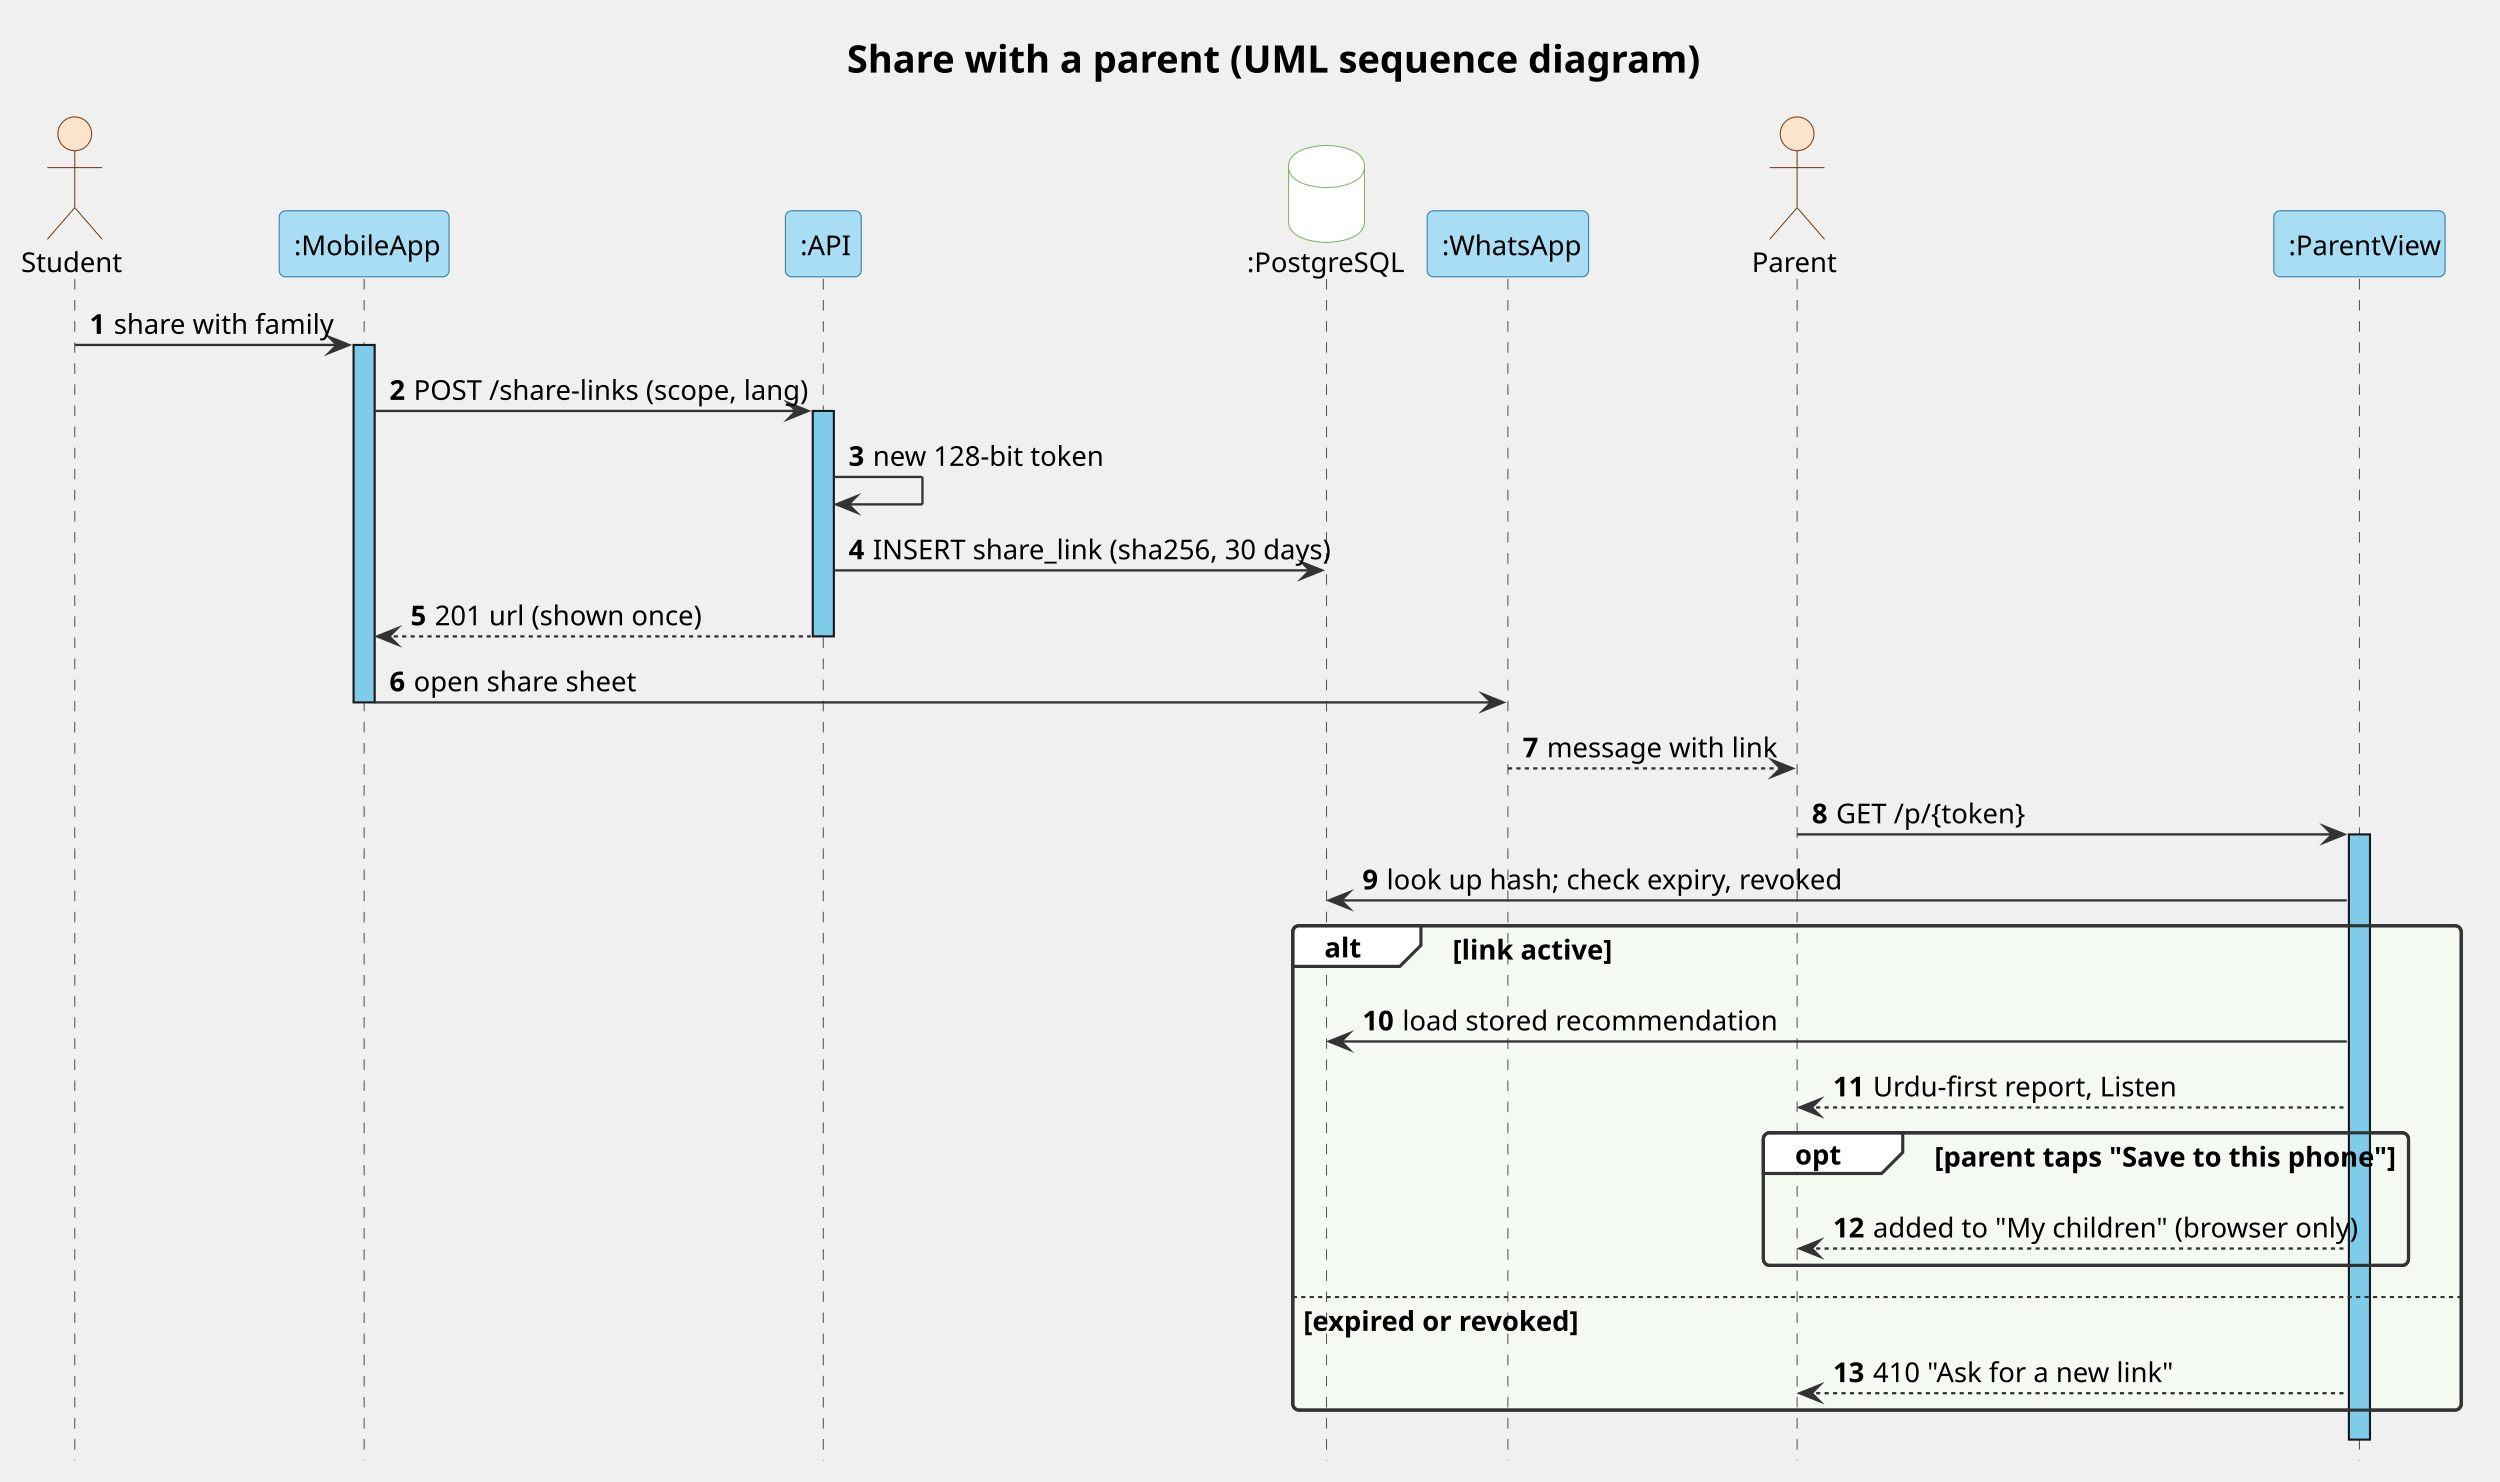
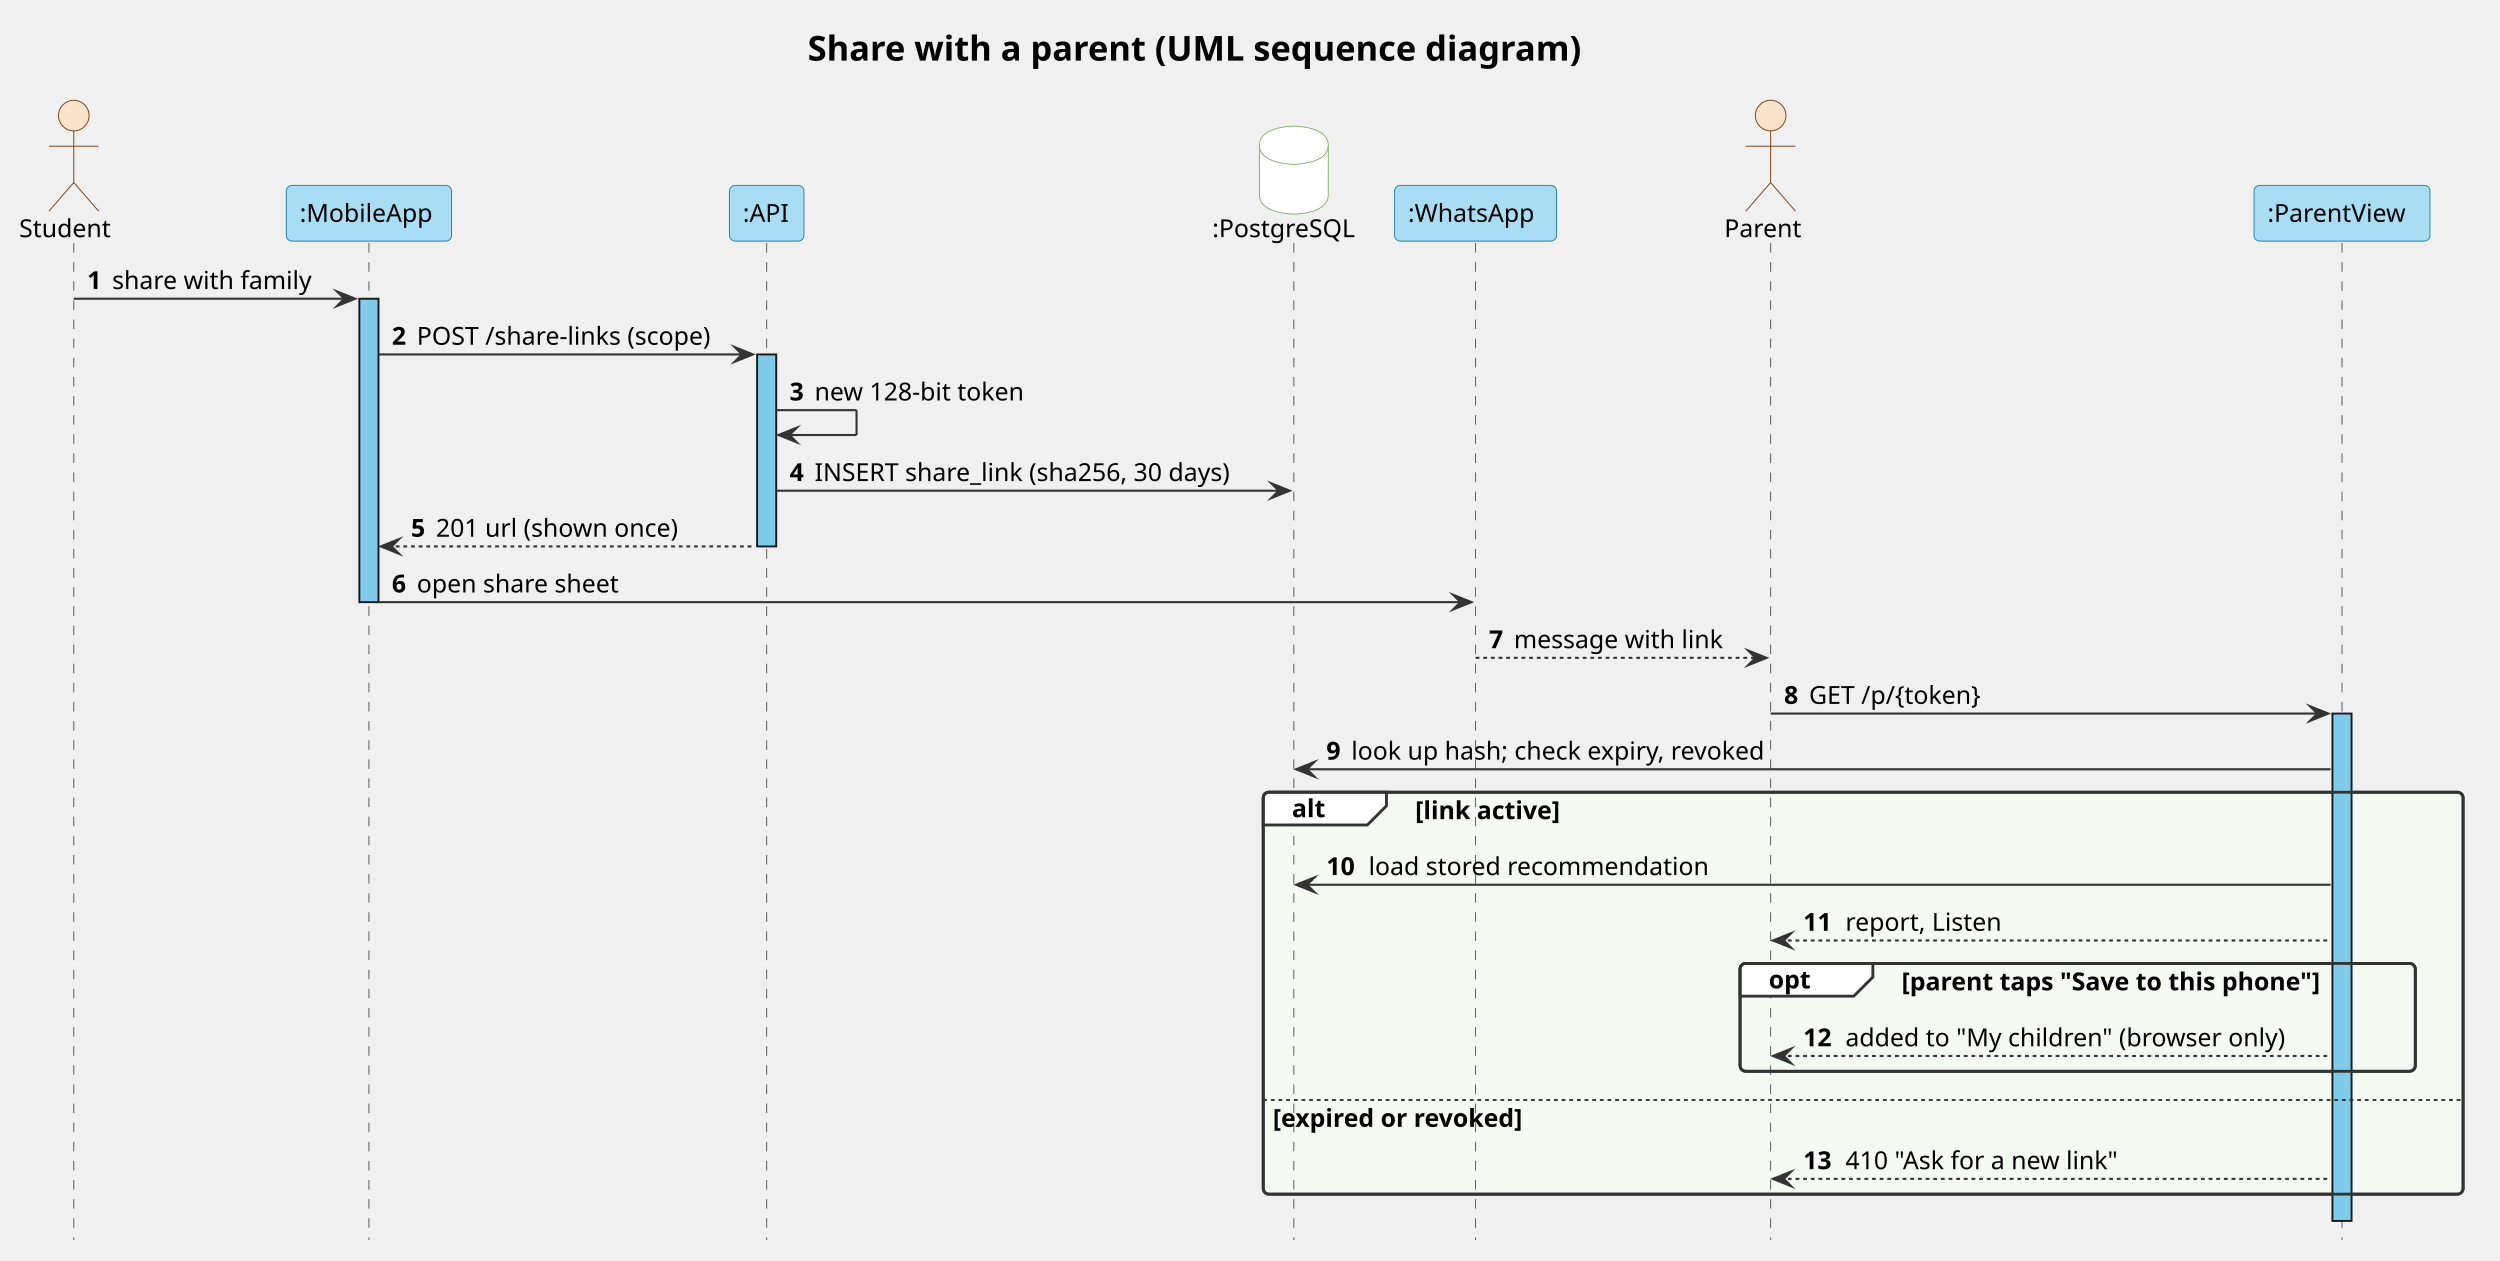
- <svg xmlns="http://www.w3.org/2000/svg" version="1.1" data-diagram-type="SEQUENCE" style="width:1358px;height:805px;background:#FFFFFF;" width="1358.958px" height="805.521px" viewBox="0 0 1358 805" zoomAndPan="magnify" preserveAspectRatio="none" contentStyleType="text/css">
+ <svg xmlns="http://www.w3.org/2000/svg" version="1.1" data-diagram-type="SEQUENCE" style="width:1498px;height:755px;background:#FFFFFF;" width="1498.75px" height="755.104px" viewBox="0 0 1498 755" zoomAndPan="magnify" preserveAspectRatio="none" contentStyleType="text/css">
  <defs />
  <g font-family="sans-serif" lengthAdjust="spacing">
    <g class="title" data-source-line="2">
-       <text x="460.046" y="39.444" fill="#000" font-size="20.625" textLength="437.486" font-weight="700" font-family="'Segoe UI'">Share with a parent (UML sequence diagram)</text>
+       <text x="483.948" y="36.332" fill="#000" font-size="20.625" textLength="528.626" font-weight="700" font-family="'Segoe UI'">Share with a parent (UML sequence diagram)</text>
    </g>
-     <rect x="702.232" y="502.851" width="634.722" height="263.105" fill="#F4FAF2" style="stroke:#F4FAF2;stroke-width:1.146;" rx="3.438" ry="3.438" />
-     <rect x="702.232" y="502.851" width="634.722" height="263.105" fill="none" style="stroke:#333;stroke-width:1.719;" rx="3.438" ry="3.438" />
-     <rect x="957.864" y="615.33" width="350.444" height="72.042" fill="#F4FAF2" style="stroke:#F4FAF2;stroke-width:1.146;" rx="3.438" ry="3.438" />
-     <rect x="957.864" y="615.33" width="350.444" height="72.042" fill="none" style="stroke:#333;stroke-width:1.719;" rx="3.438" ry="3.438" />
+     <rect x="756.938" y="474.697" width="718.958" height="240.849" fill="#F4FAF2" style="stroke:#F4FAF2;stroke-width:1.146;" rx="3.438" ry="3.438" />
+     <rect x="756.938" y="474.697" width="718.958" height="240.849" fill="none" style="stroke:#333;stroke-width:1.719;" rx="3.438" ry="3.438" />
+     <rect x="1042.642" y="577.285" width="404.609" height="64.623" fill="#F4FAF2" style="stroke:#F4FAF2;stroke-width:1.146;" rx="3.438" ry="3.438" />
+     <rect x="1042.642" y="577.285" width="404.609" height="64.623" fill="none" style="stroke:#333;stroke-width:1.719;" rx="3.438" ry="3.438" />
    <g class="participant-lifeline" data-qualified-name="Student" data-entity-uid="part1" id="part1-lifeline" data-source-line="5">
      <g>
-         <rect x="36.6" y="151.516" width="9.167" height="641.94" fill="#000" fill-opacity="0" />
-         <line x1="40.611" y1="151.516" x2="40.611" y2="793.456" style="stroke:#555;stroke-width:0.573;stroke-dasharray:5.729,5.729;" />
+         <rect x="40.204" y="145.619" width="9.167" height="597.427" fill="#000" fill-opacity="0" />
+         <line x1="44.215" y1="145.619" x2="44.215" y2="743.046" style="stroke:#555;stroke-width:0.573;stroke-dasharray:5.729,5.729;" />
      </g>
    </g>
    <g class="participant-lifeline" data-qualified-name="App" data-entity-uid="part2" id="part2-lifeline" data-source-line="6">
      <g>
-         <rect x="193.783" y="151.516" width="9.167" height="641.94" fill="#000" fill-opacity="0" />
-         <line x1="197.794" y1="151.516" x2="197.794" y2="793.456" style="stroke:#555;stroke-width:0.573;stroke-dasharray:5.729,5.729;" />
+         <rect x="217.047" y="145.619" width="9.167" height="597.427" fill="#000" fill-opacity="0" />
+         <line x1="221.057" y1="145.619" x2="221.057" y2="743.046" style="stroke:#555;stroke-width:0.573;stroke-dasharray:5.729,5.729;" />
      </g>
    </g>
    <g>
-       <rect x="192.064" y="187.371" width="11.458" height="194.167" fill="#7FCBEA" style="stroke:#181818;stroke-width:1.146;" />
+       <rect x="215.328" y="179.001" width="11.458" height="181.803" fill="#7FCBEA" style="stroke:#181818;stroke-width:1.146;" />
    </g>
    <g class="participant-lifeline" data-qualified-name="Api" data-entity-uid="part3" id="part3-lifeline" data-source-line="7">
      <g>
-         <rect x="443.207" y="151.516" width="9.167" height="641.94" fill="#000" fill-opacity="0" />
-         <line x1="447.217" y1="151.516" x2="447.217" y2="793.456" style="stroke:#555;stroke-width:0.573;stroke-dasharray:5.729,5.729;" />
+         <rect x="455.379" y="145.619" width="9.167" height="597.427" fill="#000" fill-opacity="0" />
+         <line x1="459.389" y1="145.619" x2="459.389" y2="743.046" style="stroke:#555;stroke-width:0.573;stroke-dasharray:5.729,5.729;" />
      </g>
    </g>
    <g>
-       <rect x="441.488" y="223.225" width="11.458" height="122.459" fill="#7FCBEA" style="stroke:#181818;stroke-width:1.146;" />
+       <rect x="453.66" y="212.382" width="11.458" height="115.04" fill="#7FCBEA" style="stroke:#181818;stroke-width:1.146;" />
    </g>
    <g class="participant-lifeline" data-qualified-name="Db" data-entity-uid="part4" id="part4-lifeline" data-source-line="8">
      <g>
-         <rect x="716.555" y="151.516" width="9.167" height="641.94" fill="#000" fill-opacity="0" />
-         <line x1="720.565" y1="151.516" x2="720.565" y2="793.456" style="stroke:#555;stroke-width:0.573;stroke-dasharray:5.729,5.729;" />
+         <rect x="771.261" y="145.619" width="9.167" height="597.427" fill="#000" fill-opacity="0" />
+         <line x1="775.272" y1="145.619" x2="775.272" y2="743.046" style="stroke:#555;stroke-width:0.573;stroke-dasharray:5.729,5.729;" />
      </g>
    </g>
    <g class="participant-lifeline" data-qualified-name="Wa" data-entity-uid="part5" id="part5-lifeline" data-source-line="9">
      <g>
-         <rect x="815.074" y="151.516" width="9.167" height="641.94" fill="#000" fill-opacity="0" />
-         <line x1="819.085" y1="151.516" x2="819.085" y2="793.456" style="stroke:#555;stroke-width:0.573;stroke-dasharray:5.729,5.729;" />
+         <rect x="880.156" y="145.619" width="9.167" height="597.427" fill="#000" fill-opacity="0" />
+         <line x1="884.167" y1="145.619" x2="884.167" y2="743.046" style="stroke:#555;stroke-width:0.573;stroke-dasharray:5.729,5.729;" />
      </g>
    </g>
    <g class="participant-lifeline" data-qualified-name="Parent" data-entity-uid="part6" id="part6-lifeline" data-source-line="10">
      <g>
-         <rect x="972.186" y="151.516" width="9.167" height="641.94" fill="#000" fill-opacity="0" />
-         <line x1="976.197" y1="151.516" x2="976.197" y2="793.456" style="stroke:#555;stroke-width:0.573;stroke-dasharray:5.729,5.729;" />
+         <rect x="1056.965" y="145.619" width="9.167" height="597.427" fill="#000" fill-opacity="0" />
+         <line x1="1060.975" y1="145.619" x2="1060.975" y2="743.046" style="stroke:#555;stroke-width:0.573;stroke-dasharray:5.729,5.729;" />
      </g>
    </g>
    <g class="participant-lifeline" data-qualified-name="View" data-entity-uid="part7" id="part7-lifeline" data-source-line="11">
      <g>
-         <rect x="1277.637" y="151.516" width="9.167" height="641.94" fill="#000" fill-opacity="0" />
-         <line x1="1281.647" y1="151.516" x2="1281.647" y2="793.456" style="stroke:#555;stroke-width:0.573;stroke-dasharray:5.729,5.729;" />
+         <rect x="1399.313" y="145.619" width="9.167" height="597.427" fill="#000" fill-opacity="0" />
+         <line x1="1403.323" y1="145.619" x2="1403.323" y2="743.046" style="stroke:#555;stroke-width:0.573;stroke-dasharray:5.729,5.729;" />
      </g>
    </g>
    <g>
-       <rect x="1275.918" y="453.246" width="11.458" height="328.751" fill="#7FCBEA" style="stroke:#181818;stroke-width:1.146;" />
+       <rect x="1397.594" y="427.566" width="11.458" height="304.022" fill="#7FCBEA" style="stroke:#181818;stroke-width:1.146;" />
    </g>
    <g class="participant participant-head" data-qualified-name="Student" data-entity-uid="part1" id="part1-head" data-source-line="5">
-       <text x="11.458" y="147.778" fill="#000" font-size="14.896" textLength="51.43" font-family="'Segoe UI'">Student</text>
-       <ellipse cx="40.611" cy="72.693" rx="9.167" ry="9.167" fill="#FBE3CC" style="stroke:#7A3F12;stroke-width:0.573;" />
-       <path d="M40.611,81.86 L40.611,112.797 M25.715,91.027 L55.507,91.027 M40.611,112.797 L25.715,129.985 M40.611,112.797 L55.507,129.985" style="stroke:#7A3F12;stroke-width:0.573;" fill="none" />
+       <text x="11.458" y="142.106" fill="#000" font-size="14.896" textLength="58.638" font-family="'Segoe UI'">Student</text>
+       <ellipse cx="44.215" cy="69.269" rx="9.167" ry="9.167" fill="#FBE3CC" style="stroke:#7A3F12;stroke-width:0.573;" />
+       <path d="M44.215,78.436 L44.215,109.373 M29.319,87.603 L59.111,87.603 M44.215,109.373 L29.319,126.561 M44.215,109.373 L59.111,126.561" style="stroke:#7A3F12;stroke-width:0.573;" fill="none" />
    </g>
    <g class="participant participant-head" data-qualified-name="App" data-entity-uid="part2" id="part2-head" data-source-line="6">
-       <rect x="151.664" y="114.516" width="92.259" height="35.854" fill="#A9DDF3" style="stroke:#2C7FA3;stroke-width:0.573;" rx="3.438" ry="3.438" />
-       <text x="159.685" y="138.611" fill="#000" font-size="14.896" textLength="76.217" font-family="'Segoe UI'">:MobileApp</text>
+       <rect x="171.546" y="111.092" width="99.023" height="33.381" fill="#A9DDF3" style="stroke:#2C7FA3;stroke-width:0.573;" rx="3.438" ry="3.438" />
+       <text x="179.567" y="132.94" fill="#000" font-size="14.896" textLength="82.982" font-family="'Segoe UI'">:MobileApp</text>
    </g>
    <g class="participant participant-head" data-qualified-name="Api" data-entity-uid="part3" id="part3-head" data-source-line="7">
-       <rect x="426.624" y="114.516" width="41.186" height="35.854" fill="#A9DDF3" style="stroke:#2C7FA3;stroke-width:0.573;" rx="3.438" ry="3.438" />
-       <text x="434.645" y="138.611" fill="#000" font-size="14.896" textLength="25.144" font-family="'Segoe UI'">:API</text>
+       <rect x="437.076" y="111.092" width="44.626" height="33.381" fill="#A9DDF3" style="stroke:#2C7FA3;stroke-width:0.573;" rx="3.438" ry="3.438" />
+       <text x="445.097" y="132.94" fill="#000" font-size="14.896" textLength="28.584" font-family="'Segoe UI'">:API</text>
    </g>
    <g class="participant participant-head" data-qualified-name="Db" data-entity-uid="part4" id="part4-head" data-source-line="8">
-       <text x="677.346" y="147.778" fill="#000" font-size="14.896" textLength="79.563" font-family="'Segoe UI'">:PostgreSQL</text>
-       <path d="M699.94,90.454 C699.94,78.995 720.565,78.995 720.565,78.995 C720.565,78.995 741.19,78.995 741.19,90.454 L741.19,120.245 C741.19,131.704 720.565,131.704 720.565,131.704 C720.565,131.704 699.94,131.704 699.94,120.245 L699.94,90.454" style="stroke:#82B366;stroke-width:0.573;" fill="#FFF" />
-       <path d="M699.94,90.454 C699.94,101.912 720.565,101.912 720.565,101.912 C720.565,101.912 741.19,101.912 741.19,90.454" style="stroke:#82B366;stroke-width:0.573;" fill="none" />
+       <text x="726.365" y="142.106" fill="#000" font-size="14.896" textLength="90.939" font-family="'Segoe UI'">:PostgreSQL</text>
+       <path d="M754.647,87.03 C754.647,75.571 775.272,75.571 775.272,75.571 C775.272,75.571 795.897,75.571 795.897,87.03 L795.897,116.821 C795.897,128.28 775.272,128.28 775.272,128.28 C775.272,128.28 754.647,128.28 754.647,116.821 L754.647,87.03" style="stroke:#82B366;stroke-width:0.573;" fill="#FFF" />
+       <path d="M754.647,87.03 C754.647,98.488 775.272,98.488 775.272,98.488 C775.272,98.488 795.897,98.488 795.897,87.03" style="stroke:#82B366;stroke-width:0.573;" fill="none" />
    </g>
    <g class="participant participant-head" data-qualified-name="Wa" data-entity-uid="part5" id="part5-head" data-source-line="9">
-       <rect x="775.242" y="114.516" width="87.684" height="35.854" fill="#A9DDF3" style="stroke:#2C7FA3;stroke-width:0.573;" rx="3.438" ry="3.438" />
-       <text x="783.263" y="138.611" fill="#000" font-size="14.896" textLength="71.643" font-family="'Segoe UI'">:WhatsApp</text>
+       <rect x="835.637" y="111.092" width="97.06" height="33.381" fill="#A9DDF3" style="stroke:#2C7FA3;stroke-width:0.573;" rx="3.438" ry="3.438" />
+       <text x="843.658" y="132.94" fill="#000" font-size="14.896" textLength="81.018" font-family="'Segoe UI'">:WhatsApp</text>
    </g>
    <g class="participant participant-head" data-qualified-name="Parent" data-entity-uid="part6" id="part6-head" data-source-line="10">
-       <text x="951.576" y="147.778" fill="#000" font-size="14.896" textLength="42.367" font-family="'Segoe UI'">Parent</text>
-       <ellipse cx="976.197" cy="72.693" rx="9.167" ry="9.167" fill="#FBE3CC" style="stroke:#7A3F12;stroke-width:0.573;" />
-       <path d="M976.197,81.86 L976.197,112.797 M961.301,91.027 L991.093,91.027 M976.197,112.797 L961.301,129.985 M976.197,112.797 L991.093,129.985" style="stroke:#7A3F12;stroke-width:0.573;" fill="none" />
+       <text x="1033.197" y="142.106" fill="#000" font-size="14.896" textLength="48.681" font-family="'Segoe UI'">Parent</text>
+       <ellipse cx="1060.975" cy="69.269" rx="9.167" ry="9.167" fill="#FBE3CC" style="stroke:#7A3F12;stroke-width:0.573;" />
+       <path d="M1060.975,78.436 L1060.975,109.373 M1046.079,87.603 L1075.871,87.603 M1060.975,109.373 L1046.079,126.561 M1060.975,109.373 L1075.871,126.561" style="stroke:#7A3F12;stroke-width:0.573;" fill="none" />
    </g>
    <g class="participant participant-head" data-qualified-name="View" data-entity-uid="part7" id="part7-head" data-source-line="11">
-       <rect x="1235.121" y="114.516" width="93.052" height="35.854" fill="#A9DDF3" style="stroke:#2C7FA3;stroke-width:0.573;" rx="3.438" ry="3.438" />
-       <text x="1243.142" y="138.611" fill="#000" font-size="14.896" textLength="77.01" font-family="'Segoe UI'">:ParentView</text>
+       <rect x="1350.615" y="111.092" width="105.417" height="33.381" fill="#A9DDF3" style="stroke:#2C7FA3;stroke-width:0.573;" rx="3.438" ry="3.438" />
+       <text x="1358.636" y="132.94" fill="#000" font-size="14.896" textLength="89.375" font-family="'Segoe UI'">:ParentView</text>
    </g>
    <g class="message" data-entity-1="part1" data-entity-2="part2" id="msg1" data-source-line="12">
-       <polygon points="178.314,182.787,189.773,187.371,178.314,191.954,182.898,187.371" fill="#333" style="stroke:#333;stroke-width:1.146;stroke-linejoin:miter;stroke-miterlimit:10;" />
-       <line x1="40.611" y1="187.371" x2="185.189" y2="187.371" style="stroke:#333;stroke-width:1.26;" />
-       <text x="48.632" y="181.34" fill="#000" font-size="14.896" font-weight="700" font-family="'Segoe UI'">1</text>
-       <text x="61.783" y="181.34" fill="#000" font-size="14.896" textLength="110.802" font-family="'Segoe UI'">share with family</text>
+       <polygon points="201.578,174.417,213.037,179.001,201.578,183.584,206.162,179.001" fill="#333" style="stroke:#333;stroke-width:1.146;stroke-linejoin:miter;stroke-miterlimit:10;" />
+       <line x1="44.215" y1="179.001" x2="208.453" y2="179.001" style="stroke:#333;stroke-width:1.26;" />
+       <text x="52.236" y="173.196" fill="#000" font-size="14.896" font-weight="700" font-family="'Segoe UI'">1</text>
+       <text x="67.183" y="173.196" fill="#000" font-size="14.896" textLength="128.666" font-family="'Segoe UI'">share with family</text>
    </g>
    <g class="message" data-entity-1="part2" data-entity-2="part3" id="msg2" data-source-line="14">
-       <polygon points="427.738,218.642,439.196,223.225,427.738,227.808,432.321,223.225" fill="#333" style="stroke:#333;stroke-width:1.146;stroke-linejoin:miter;stroke-miterlimit:10;" />
-       <line x1="203.523" y1="223.225" x2="434.613" y2="223.225" style="stroke:#333;stroke-width:1.26;" />
-       <text x="211.544" y="217.195" fill="#000" font-size="14.896" font-weight="700" font-family="'Segoe UI'">2</text>
-       <text x="224.695" y="217.195" fill="#000" font-size="14.896" textLength="203.043" font-family="'Segoe UI'">POST /share-links (scope, lang)</text>
+       <polygon points="439.91,207.799,451.368,212.382,439.91,216.965,444.493,212.382" fill="#333" style="stroke:#333;stroke-width:1.146;stroke-linejoin:miter;stroke-miterlimit:10;" />
+       <line x1="226.787" y1="212.382" x2="446.785" y2="212.382" style="stroke:#333;stroke-width:1.26;" />
+       <text x="234.807" y="206.577" fill="#000" font-size="14.896" font-weight="700" font-family="'Segoe UI'">2</text>
+       <text x="249.755" y="206.577" fill="#000" font-size="14.896" textLength="190.155" font-family="'Segoe UI'">POST /share-links (scope)</text>
    </g>
    <g class="message" data-entity-1="part3" data-entity-2="part3" id="msg3" data-source-line="16">
-       <line x1="452.946" y1="259.079" x2="501.071" y2="259.079" style="stroke:#333;stroke-width:1.26;" />
-       <line x1="501.071" y1="259.079" x2="501.071" y2="273.975" style="stroke:#333;stroke-width:1.26;" />
-       <line x1="454.092" y1="273.975" x2="501.071" y2="273.975" style="stroke:#333;stroke-width:1.26;" />
-       <polygon points="465.55,269.392,454.092,273.975,465.55,278.558,460.967,273.975" fill="#333" style="stroke:#333;stroke-width:1.146;stroke-linejoin:miter;stroke-miterlimit:10;" />
-       <text x="460.967" y="253.049" fill="#000" font-size="14.896" font-weight="700" font-family="'Segoe UI'">3</text>
-       <text x="474.118" y="253.049" fill="#000" font-size="14.896" textLength="120.003" font-family="'Segoe UI'">new 128-bit token</text>
+       <line x1="465.118" y1="245.763" x2="513.243" y2="245.763" style="stroke:#333;stroke-width:1.26;" />
+       <line x1="513.243" y1="245.763" x2="513.243" y2="260.659" style="stroke:#333;stroke-width:1.26;" />
+       <line x1="466.264" y1="260.659" x2="513.243" y2="260.659" style="stroke:#333;stroke-width:1.26;" />
+       <polygon points="477.722,256.076,466.264,260.659,477.722,265.243,473.139,260.659" fill="#333" style="stroke:#333;stroke-width:1.146;stroke-linejoin:miter;stroke-miterlimit:10;" />
+       <text x="473.139" y="239.959" fill="#000" font-size="14.896" font-weight="700" font-family="'Segoe UI'">3</text>
+       <text x="488.087" y="239.959" fill="#000" font-size="14.896" textLength="135.684" font-family="'Segoe UI'">new 128-bit token</text>
    </g>
    <g class="message" data-entity-1="part3" data-entity-2="part4" id="msg4" data-source-line="17">
-       <polygon points="706.815,305.246,718.273,309.829,706.815,314.413,711.398,309.829" fill="#333" style="stroke:#333;stroke-width:1.146;stroke-linejoin:miter;stroke-miterlimit:10;" />
-       <line x1="452.946" y1="309.829" x2="713.69" y2="309.829" style="stroke:#333;stroke-width:1.26;" />
-       <text x="460.967" y="303.799" fill="#000" font-size="14.896" font-weight="700" font-family="'Segoe UI'">4</text>
-       <text x="474.118" y="303.799" fill="#000" font-size="14.896" textLength="232.696" font-family="'Segoe UI'">INSERT share_link (sha256, 30 days)</text>
+       <polygon points="761.522,289.457,772.98,294.041,761.522,298.624,766.105,294.041" fill="#333" style="stroke:#333;stroke-width:1.146;stroke-linejoin:miter;stroke-miterlimit:10;" />
+       <line x1="465.118" y1="294.041" x2="768.397" y2="294.041" style="stroke:#333;stroke-width:1.26;" />
+       <text x="473.139" y="288.236" fill="#000" font-size="14.896" font-weight="700" font-family="'Segoe UI'">4</text>
+       <text x="488.087" y="288.236" fill="#000" font-size="14.896" textLength="273.435" font-family="'Segoe UI'">INSERT share_link (sha256, 30 days)</text>
    </g>
    <g class="message" data-entity-1="part3" data-entity-2="part2" id="msg5" data-source-line="18">
-       <polygon points="216.127,341.1,204.669,345.684,216.127,350.267,211.544,345.684" fill="#333" style="stroke:#333;stroke-width:1.146;stroke-linejoin:miter;stroke-miterlimit:10;" />
-       <line x1="209.252" y1="345.684" x2="440.342" y2="345.684" style="stroke:#333;stroke-width:1.26;stroke-dasharray:2.292,2.292;" />
-       <text x="223.002" y="339.653" fill="#000" font-size="14.896" font-weight="700" font-family="'Segoe UI'">5</text>
-       <text x="236.153" y="339.653" fill="#000" font-size="14.896" textLength="137.037" font-family="'Segoe UI'">201 url (shown once)</text>
+       <polygon points="239.391,322.839,227.932,327.422,239.391,332.005,234.807,327.422" fill="#333" style="stroke:#333;stroke-width:1.146;stroke-linejoin:miter;stroke-miterlimit:10;" />
+       <line x1="232.516" y1="327.422" x2="452.514" y2="327.422" style="stroke:#333;stroke-width:1.26;stroke-dasharray:2.292,2.292;" />
+       <text x="246.266" y="321.617" fill="#000" font-size="14.896" font-weight="700" font-family="'Segoe UI'">5</text>
+       <text x="261.214" y="321.617" fill="#000" font-size="14.896" textLength="157.81" font-family="'Segoe UI'">201 url (shown once)</text>
    </g>
    <g class="message" data-entity-1="part2" data-entity-2="part5" id="msg6" data-source-line="20">
-       <polygon points="805.335,376.955,816.793,381.538,805.335,386.121,809.918,381.538" fill="#333" style="stroke:#333;stroke-width:1.146;stroke-linejoin:miter;stroke-miterlimit:10;" />
-       <line x1="203.523" y1="381.538" x2="812.21" y2="381.538" style="stroke:#333;stroke-width:1.26;" />
-       <text x="211.544" y="375.508" fill="#000" font-size="14.896" font-weight="700" font-family="'Segoe UI'">6</text>
-       <text x="224.695" y="375.508" fill="#000" font-size="14.896" textLength="112.541" font-family="'Segoe UI'">open share sheet</text>
+       <polygon points="870.417,356.22,881.875,360.803,870.417,365.387,875,360.803" fill="#333" style="stroke:#333;stroke-width:1.146;stroke-linejoin:miter;stroke-miterlimit:10;" />
+       <line x1="226.787" y1="360.803" x2="877.292" y2="360.803" style="stroke:#333;stroke-width:1.26;" />
+       <text x="234.807" y="354.999" fill="#000" font-size="14.896" font-weight="700" font-family="'Segoe UI'">6</text>
+       <text x="249.755" y="354.999" fill="#000" font-size="14.896" textLength="129.633" font-family="'Segoe UI'">open share sheet</text>
    </g>
    <g class="message" data-entity-1="part5" data-entity-2="part6" id="msg7" data-source-line="22">
-       <polygon points="962.447,412.809,973.905,417.392,962.447,421.976,967.03,417.392" fill="#333" style="stroke:#333;stroke-width:1.146;stroke-linejoin:miter;stroke-miterlimit:10;" />
-       <line x1="819.085" y1="417.392" x2="969.322" y2="417.392" style="stroke:#333;stroke-width:1.26;stroke-dasharray:2.292,2.292;" />
-       <text x="827.105" y="411.362" fill="#000" font-size="14.896" font-weight="700" font-family="'Segoe UI'">7</text>
-       <text x="840.257" y="411.362" fill="#000" font-size="14.896" textLength="116.461" font-family="'Segoe UI'">message with link</text>
+       <polygon points="1047.225,389.601,1058.683,394.185,1047.225,398.768,1051.808,394.185" fill="#333" style="stroke:#333;stroke-width:1.146;stroke-linejoin:miter;stroke-miterlimit:10;" />
+       <line x1="884.167" y1="394.185" x2="1054.1" y2="394.185" style="stroke:#333;stroke-width:1.26;stroke-dasharray:2.292,2.292;" />
+       <text x="892.187" y="388.38" fill="#000" font-size="14.896" font-weight="700" font-family="'Segoe UI'">7</text>
+       <text x="907.135" y="388.38" fill="#000" font-size="14.896" textLength="134.361" font-family="'Segoe UI'">message with link</text>
    </g>
    <g class="message" data-entity-1="part6" data-entity-2="part7" id="msg8" data-source-line="23">
-       <polygon points="1262.168,448.663,1273.626,453.246,1262.168,457.83,1266.751,453.246" fill="#333" style="stroke:#333;stroke-width:1.146;stroke-linejoin:miter;stroke-miterlimit:10;" />
-       <line x1="976.197" y1="453.246" x2="1269.043" y2="453.246" style="stroke:#333;stroke-width:1.26;" />
-       <text x="984.218" y="447.216" fill="#000" font-size="14.896" font-weight="700" font-family="'Segoe UI'">8</text>
-       <text x="997.369" y="447.216" fill="#000" font-size="14.896" textLength="96.394" font-family="'Segoe UI'">GET /p/{token}</text>
+       <polygon points="1383.844,422.983,1395.302,427.566,1383.844,432.149,1388.427,427.566" fill="#333" style="stroke:#333;stroke-width:1.146;stroke-linejoin:miter;stroke-miterlimit:10;" />
+       <line x1="1060.975" y1="427.566" x2="1390.719" y2="427.566" style="stroke:#333;stroke-width:1.26;" />
+       <text x="1068.996" y="421.761" fill="#000" font-size="14.896" font-weight="700" font-family="'Segoe UI'">8</text>
+       <text x="1083.944" y="421.761" fill="#000" font-size="14.896" textLength="115.421" font-family="'Segoe UI'">GET /p/{token}</text>
    </g>
    <g class="message" data-entity-1="part7" data-entity-2="part4" id="msg9" data-source-line="25">
-       <polygon points="733.169,484.517,721.711,489.101,733.169,493.684,728.586,489.101" fill="#333" style="stroke:#333;stroke-width:1.146;stroke-linejoin:miter;stroke-miterlimit:10;" />
-       <line x1="726.294" y1="489.101" x2="1274.772" y2="489.101" style="stroke:#333;stroke-width:1.26;" />
-       <text x="740.044" y="483.071" fill="#000" font-size="14.896" font-weight="700" font-family="'Segoe UI'">9</text>
-       <text x="753.195" y="483.071" fill="#000" font-size="14.896" textLength="232.835" font-family="'Segoe UI'">look up hash; check expiry, revoked</text>
+       <polygon points="787.876,456.364,776.417,460.947,787.876,465.531,783.292,460.947" fill="#333" style="stroke:#333;stroke-width:1.146;stroke-linejoin:miter;stroke-miterlimit:10;" />
+       <line x1="781.001" y1="460.947" x2="1396.448" y2="460.947" style="stroke:#333;stroke-width:1.26;" />
+       <text x="794.751" y="455.143" fill="#000" font-size="14.896" font-weight="700" font-family="'Segoe UI'">9</text>
+       <text x="809.699" y="455.143" fill="#000" font-size="14.896" textLength="269.674" font-family="'Segoe UI'">look up hash; check expiry, revoked</text>
    </g>
-     <path d="M705.669,502.851 L771.839,502.851 L771.839,513.497 L760.381,524.955 L702.232,524.955 L702.232,506.288 A3.438,3.438 0 0 1 705.669,502.851" style="stroke:#333;stroke-width:1.719;" fill="#FFF" />
-     <rect x="702.232" y="502.851" width="634.722" height="263.105" fill="none" style="stroke:#333;stroke-width:1.719;" rx="3.438" ry="3.438" />
-     <text x="719.419" y="520.071" fill="#000" font-size="14.896" textLength="18.045" font-weight="700" font-family="'Segoe UI'">alt</text>
-     <text x="789.027" y="521.217" fill="#000" font-size="14.896" textLength="82.24" font-weight="700" font-family="'Segoe UI'">[link active]</text>
+     <path d="M760.376,474.697 L830.779,474.697 L830.779,482.87 L819.321,494.329 L756.938,494.329 L756.938,478.135 A3.438,3.438 0 0 1 760.376,474.697" style="stroke:#333;stroke-width:1.719;" fill="#FFF" />
+     <rect x="756.938" y="474.697" width="718.958" height="240.849" fill="none" style="stroke:#333;stroke-width:1.719;" rx="3.438" ry="3.438" />
+     <text x="774.126" y="489.67" fill="#000" font-size="14.896" textLength="22.278" font-weight="700" font-family="'Segoe UI'">alt</text>
+     <text x="847.966" y="490.816" fill="#000" font-size="14.896" textLength="100.445" font-weight="700" font-family="'Segoe UI'">[link active]</text>
    <g class="message" data-entity-1="part7" data-entity-2="part4" id="msg10" data-source-line="27">
-       <polygon points="733.169,561.143,721.711,565.726,733.169,570.309,728.586,565.726" fill="#333" style="stroke:#333;stroke-width:1.146;stroke-linejoin:miter;stroke-miterlimit:10;" />
-       <line x1="726.294" y1="565.726" x2="1274.772" y2="565.726" style="stroke:#333;stroke-width:1.26;" />
-       <text x="740.044" y="559.696" fill="#000" font-size="14.896" textLength="17.136" font-weight="700" font-family="'Segoe UI'">10</text>
-       <text x="761.763" y="559.696" fill="#000" font-size="14.896" textLength="191.304" font-family="'Segoe UI'">load stored recommendation</text>
+       <polygon points="787.876,525.57,776.417,530.154,787.876,534.737,783.292,530.154" fill="#333" style="stroke:#333;stroke-width:1.146;stroke-linejoin:miter;stroke-miterlimit:10;" />
+       <line x1="781.001" y1="530.154" x2="1396.448" y2="530.154" style="stroke:#333;stroke-width:1.26;" />
+       <text x="794.751" y="524.349" fill="#000" font-size="14.896" textLength="20.729" font-weight="700" font-family="'Segoe UI'">10</text>
+       <text x="820.063" y="524.349" fill="#000" font-size="14.896" textLength="216.099" font-family="'Segoe UI'">load stored recommendation</text>
    </g>
    <g class="message" data-entity-1="part7" data-entity-2="part6" id="msg11" data-source-line="28">
-       <polygon points="988.801,596.997,977.343,601.58,988.801,606.164,984.218,601.58" fill="#333" style="stroke:#333;stroke-width:1.146;stroke-linejoin:miter;stroke-miterlimit:10;" />
-       <line x1="981.926" y1="601.58" x2="1274.772" y2="601.58" style="stroke:#333;stroke-width:1.26;stroke-dasharray:2.292,2.292;" />
-       <text x="995.676" y="595.55" fill="#000" font-size="14.896" textLength="17.136" font-weight="700" font-family="'Segoe UI'">11</text>
-       <text x="1017.395" y="595.55" fill="#000" font-size="14.896" textLength="153.664" font-family="'Segoe UI'">Urdu-first report, Listen</text>
+       <polygon points="1073.579,558.952,1062.121,563.535,1073.579,568.118,1068.996,563.535" fill="#333" style="stroke:#333;stroke-width:1.146;stroke-linejoin:miter;stroke-miterlimit:10;" />
+       <line x1="1066.704" y1="563.535" x2="1396.448" y2="563.535" style="stroke:#333;stroke-width:1.26;stroke-dasharray:2.292,2.292;" />
+       <text x="1080.454" y="557.73" fill="#000" font-size="14.896" textLength="20.729" font-weight="700" font-family="'Segoe UI'">11</text>
+       <text x="1105.767" y="557.73" fill="#000" font-size="14.896" textLength="99.936" font-family="'Segoe UI'">report, Listen</text>
    </g>
-     <path d="M961.301,615.33 L1033.566,615.33 L1033.566,625.976 L1022.108,637.435 L957.864,637.435 L957.864,618.768 A3.438,3.438 0 0 1 961.301,615.33" style="stroke:#333;stroke-width:1.719;" fill="#FFF" />
-     <rect x="957.864" y="615.33" width="350.444" height="72.042" fill="none" style="stroke:#333;stroke-width:1.719;" rx="3.438" ry="3.438" />
-     <text x="975.051" y="632.55" fill="#000" font-size="14.896" textLength="24.14" font-weight="700" font-family="'Segoe UI'">opt</text>
-     <text x="1050.754" y="633.696" fill="#000" font-size="14.896" textLength="239.221" font-weight="700" font-family="'Segoe UI'">[parent taps "Save to this phone"]</text>
+     <path d="M1046.079,577.285 L1122.221,577.285 L1122.221,585.458 L1110.763,596.917 L1042.642,596.917 L1042.642,580.723 A3.438,3.438 0 0 1 1046.079,577.285" style="stroke:#333;stroke-width:1.719;" fill="#FFF" />
+     <rect x="1042.642" y="577.285" width="404.609" height="64.623" fill="none" style="stroke:#333;stroke-width:1.719;" rx="3.438" ry="3.438" />
+     <text x="1059.829" y="592.258" fill="#000" font-size="14.896" textLength="28.017" font-weight="700" font-family="'Segoe UI'">opt</text>
+     <text x="1139.409" y="593.403" fill="#000" font-size="14.896" textLength="289.509" font-weight="700" font-family="'Segoe UI'">[parent taps "Save to this phone"]</text>
    <g class="message" data-entity-1="part7" data-entity-2="part6" id="msg12" data-source-line="30">
-       <polygon points="988.801,673.622,977.343,678.206,988.801,682.789,984.218,678.206" fill="#333" style="stroke:#333;stroke-width:1.146;stroke-linejoin:miter;stroke-miterlimit:10;" />
-       <line x1="981.926" y1="678.206" x2="1274.772" y2="678.206" style="stroke:#333;stroke-width:1.26;stroke-dasharray:2.292,2.292;" />
-       <text x="995.676" y="672.176" fill="#000" font-size="14.896" textLength="17.136" font-weight="700" font-family="'Segoe UI'">12</text>
-       <text x="1017.395" y="672.176" fill="#000" font-size="14.896" textLength="250.502" font-family="'Segoe UI'">added to "My children" (browser only)</text>
+       <polygon points="1073.579,628.158,1062.121,632.742,1073.579,637.325,1068.996,632.742" fill="#333" style="stroke:#333;stroke-width:1.146;stroke-linejoin:miter;stroke-miterlimit:10;" />
+       <line x1="1066.704" y1="632.742" x2="1396.448" y2="632.742" style="stroke:#333;stroke-width:1.26;stroke-dasharray:2.292,2.292;" />
+       <text x="1080.454" y="626.937" fill="#000" font-size="14.896" textLength="20.729" font-weight="700" font-family="'Segoe UI'">12</text>
+       <text x="1105.767" y="626.937" fill="#000" font-size="14.896" textLength="283.806" font-family="'Segoe UI'">added to "My children" (browser only)</text>
    </g>
-     <line x1="702.232" y1="704.56" x2="1336.954" y2="704.56" style="stroke:#333;stroke-width:1.146;stroke-dasharray:2.292,2.292;" />
-     <text x="707.961" y="722.926" fill="#000" font-size="14.896" textLength="143.991" font-weight="700" font-family="'Segoe UI'">[expired or revoked]</text>
+     <line x1="756.938" y1="659.096" x2="1475.897" y2="659.096" style="stroke:#333;stroke-width:1.146;stroke-dasharray:2.292,2.292;" />
+     <text x="762.667" y="675.214" fill="#000" font-size="14.896" textLength="173.222" font-weight="700" font-family="'Segoe UI'">[expired or revoked]</text>
    <g class="message" data-entity-1="part7" data-entity-2="part6" id="msg13" data-source-line="33">
-       <polygon points="988.801,752.206,977.343,756.789,988.801,761.373,984.218,756.789" fill="#333" style="stroke:#333;stroke-width:1.146;stroke-linejoin:miter;stroke-miterlimit:10;" />
-       <line x1="981.926" y1="756.789" x2="1274.772" y2="756.789" style="stroke:#333;stroke-width:1.26;stroke-dasharray:2.292,2.292;" />
-       <text x="995.676" y="750.759" fill="#000" font-size="14.896" textLength="17.136" font-weight="700" font-family="'Segoe UI'">13</text>
-       <text x="1017.395" y="750.759" fill="#000" font-size="14.896" textLength="155.686" font-family="'Segoe UI'">410 "Ask for a new link"</text>
+       <polygon points="1073.579,701.796,1062.121,706.379,1073.579,710.963,1068.996,706.379" fill="#333" style="stroke:#333;stroke-width:1.146;stroke-linejoin:miter;stroke-miterlimit:10;" />
+       <line x1="1066.704" y1="706.379" x2="1396.448" y2="706.379" style="stroke:#333;stroke-width:1.26;stroke-dasharray:2.292,2.292;" />
+       <text x="1080.454" y="700.575" fill="#000" font-size="14.896" textLength="20.729" font-weight="700" font-family="'Segoe UI'">13</text>
+       <text x="1105.767" y="700.575" fill="#000" font-size="14.896" textLength="179.128" font-family="'Segoe UI'">410 "Ask for a new link"</text>
    </g>
  </g>
</svg>
